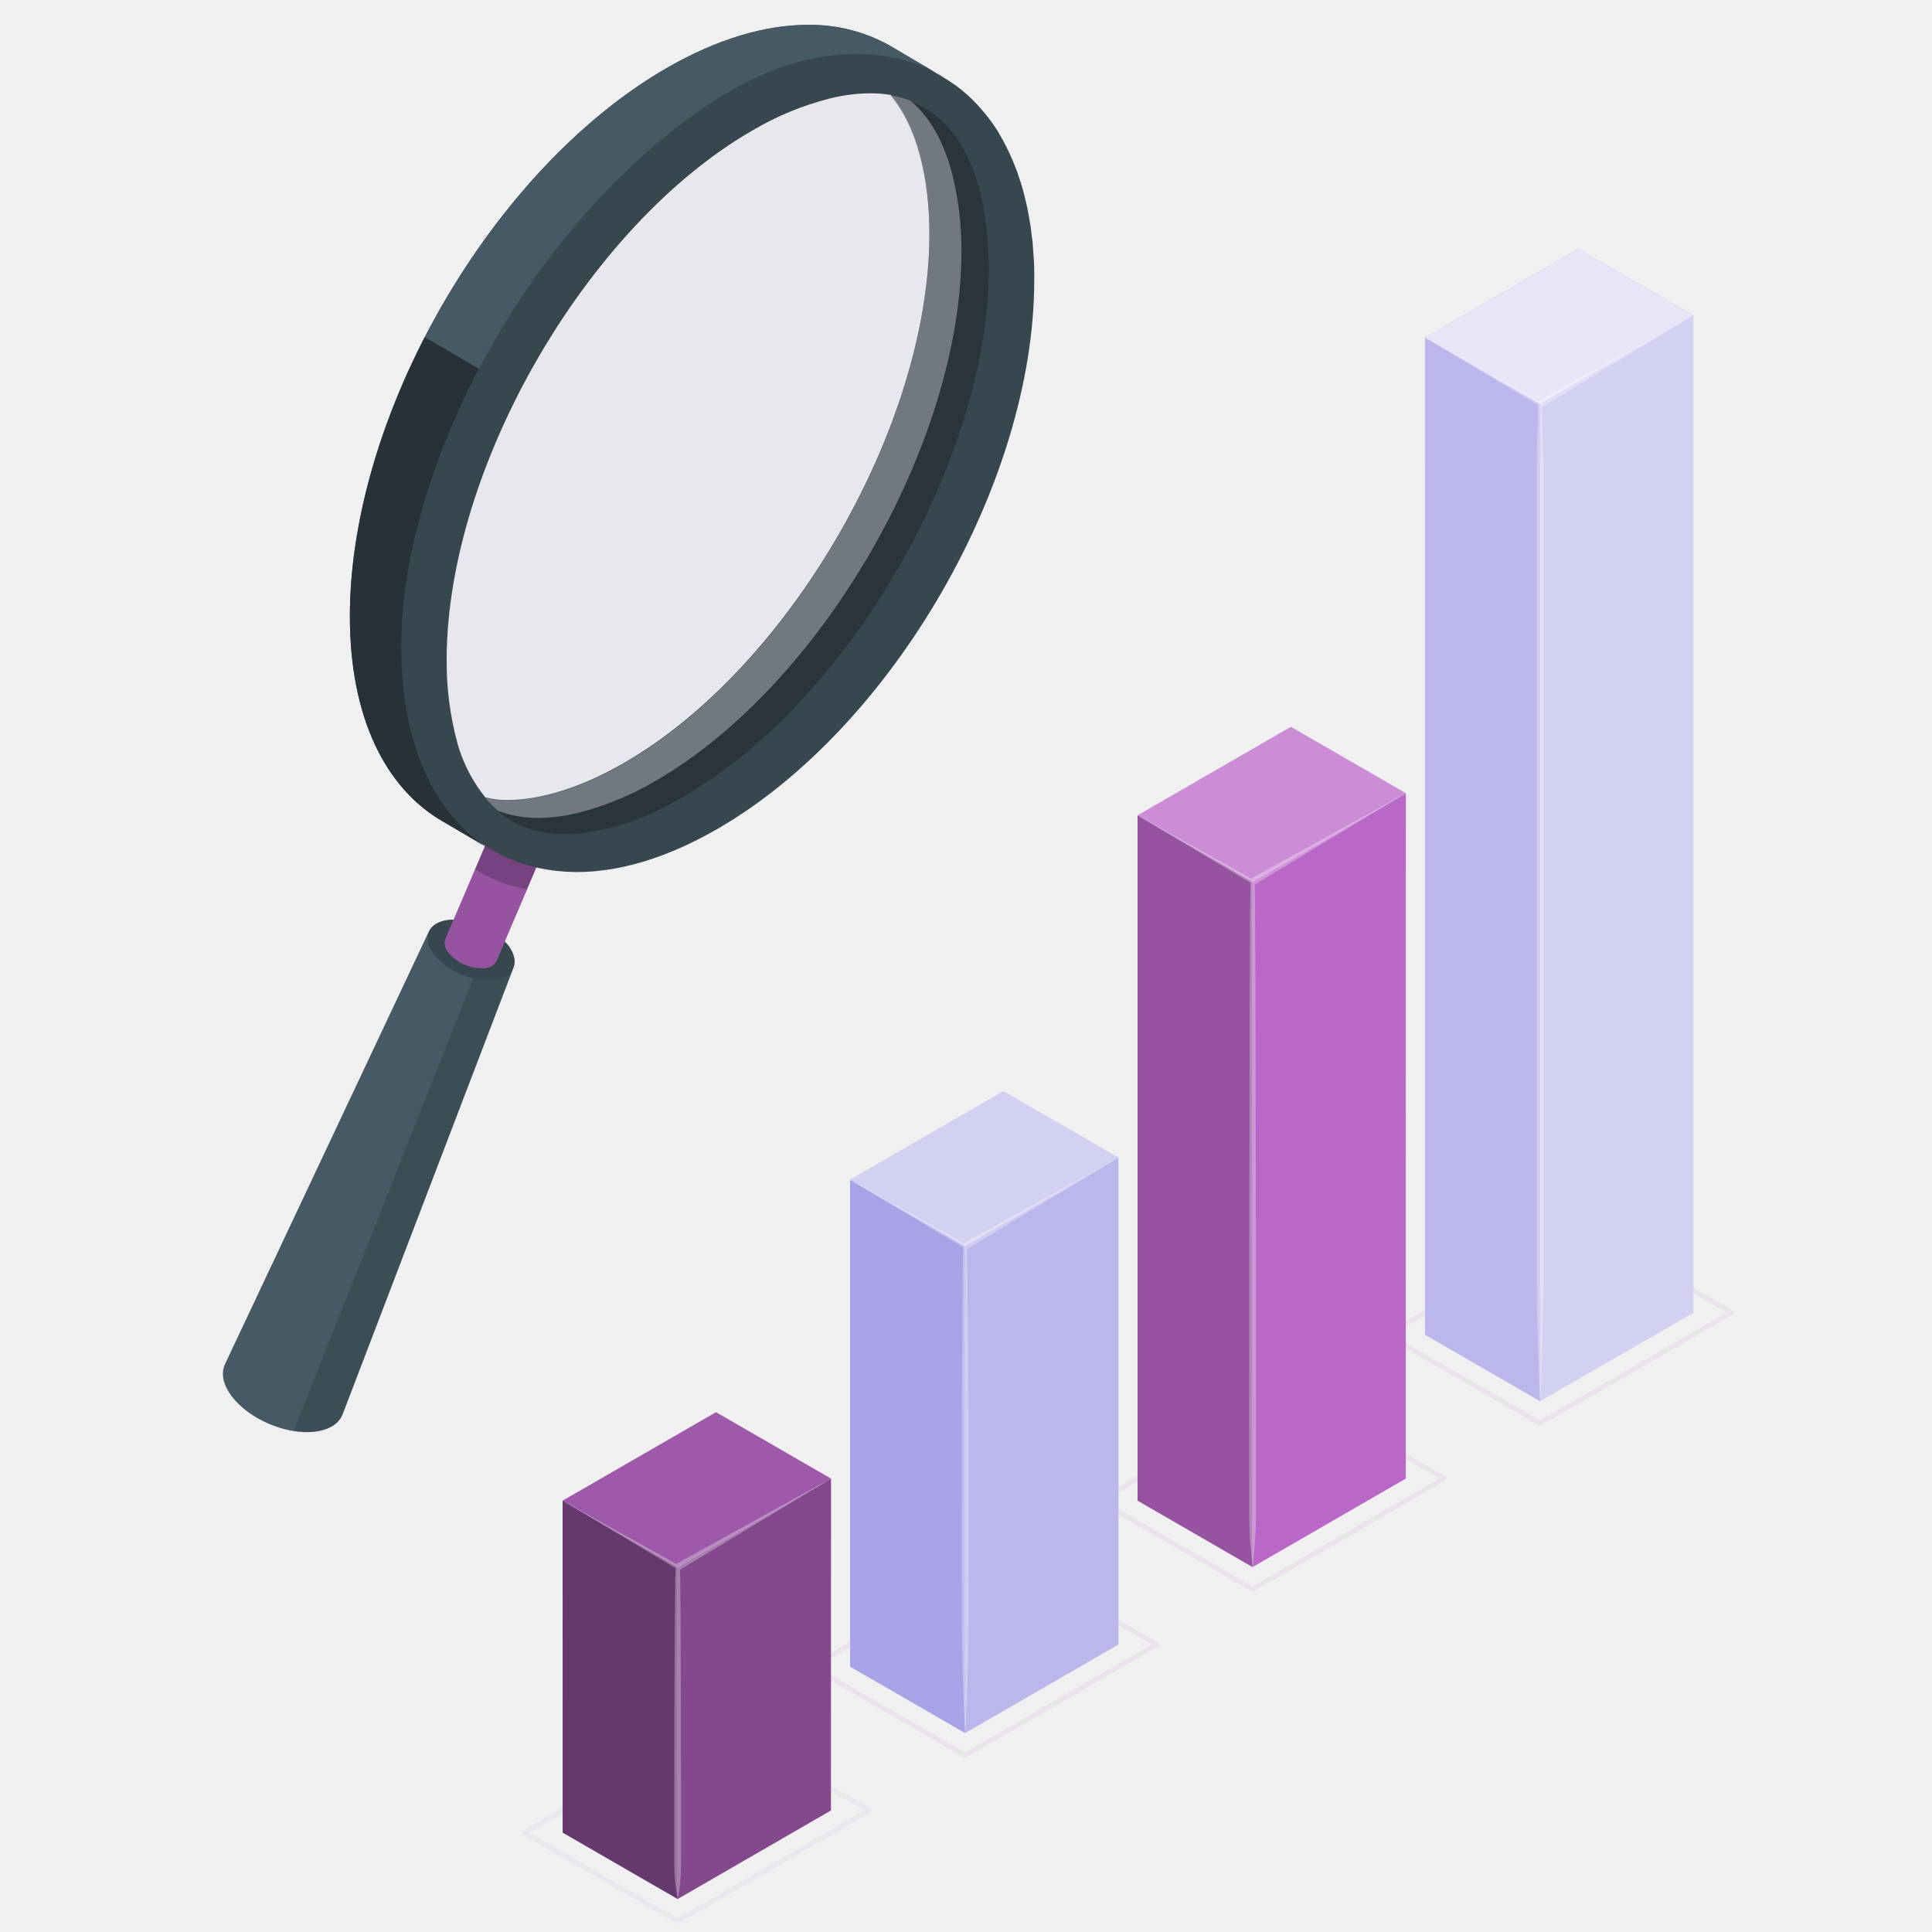
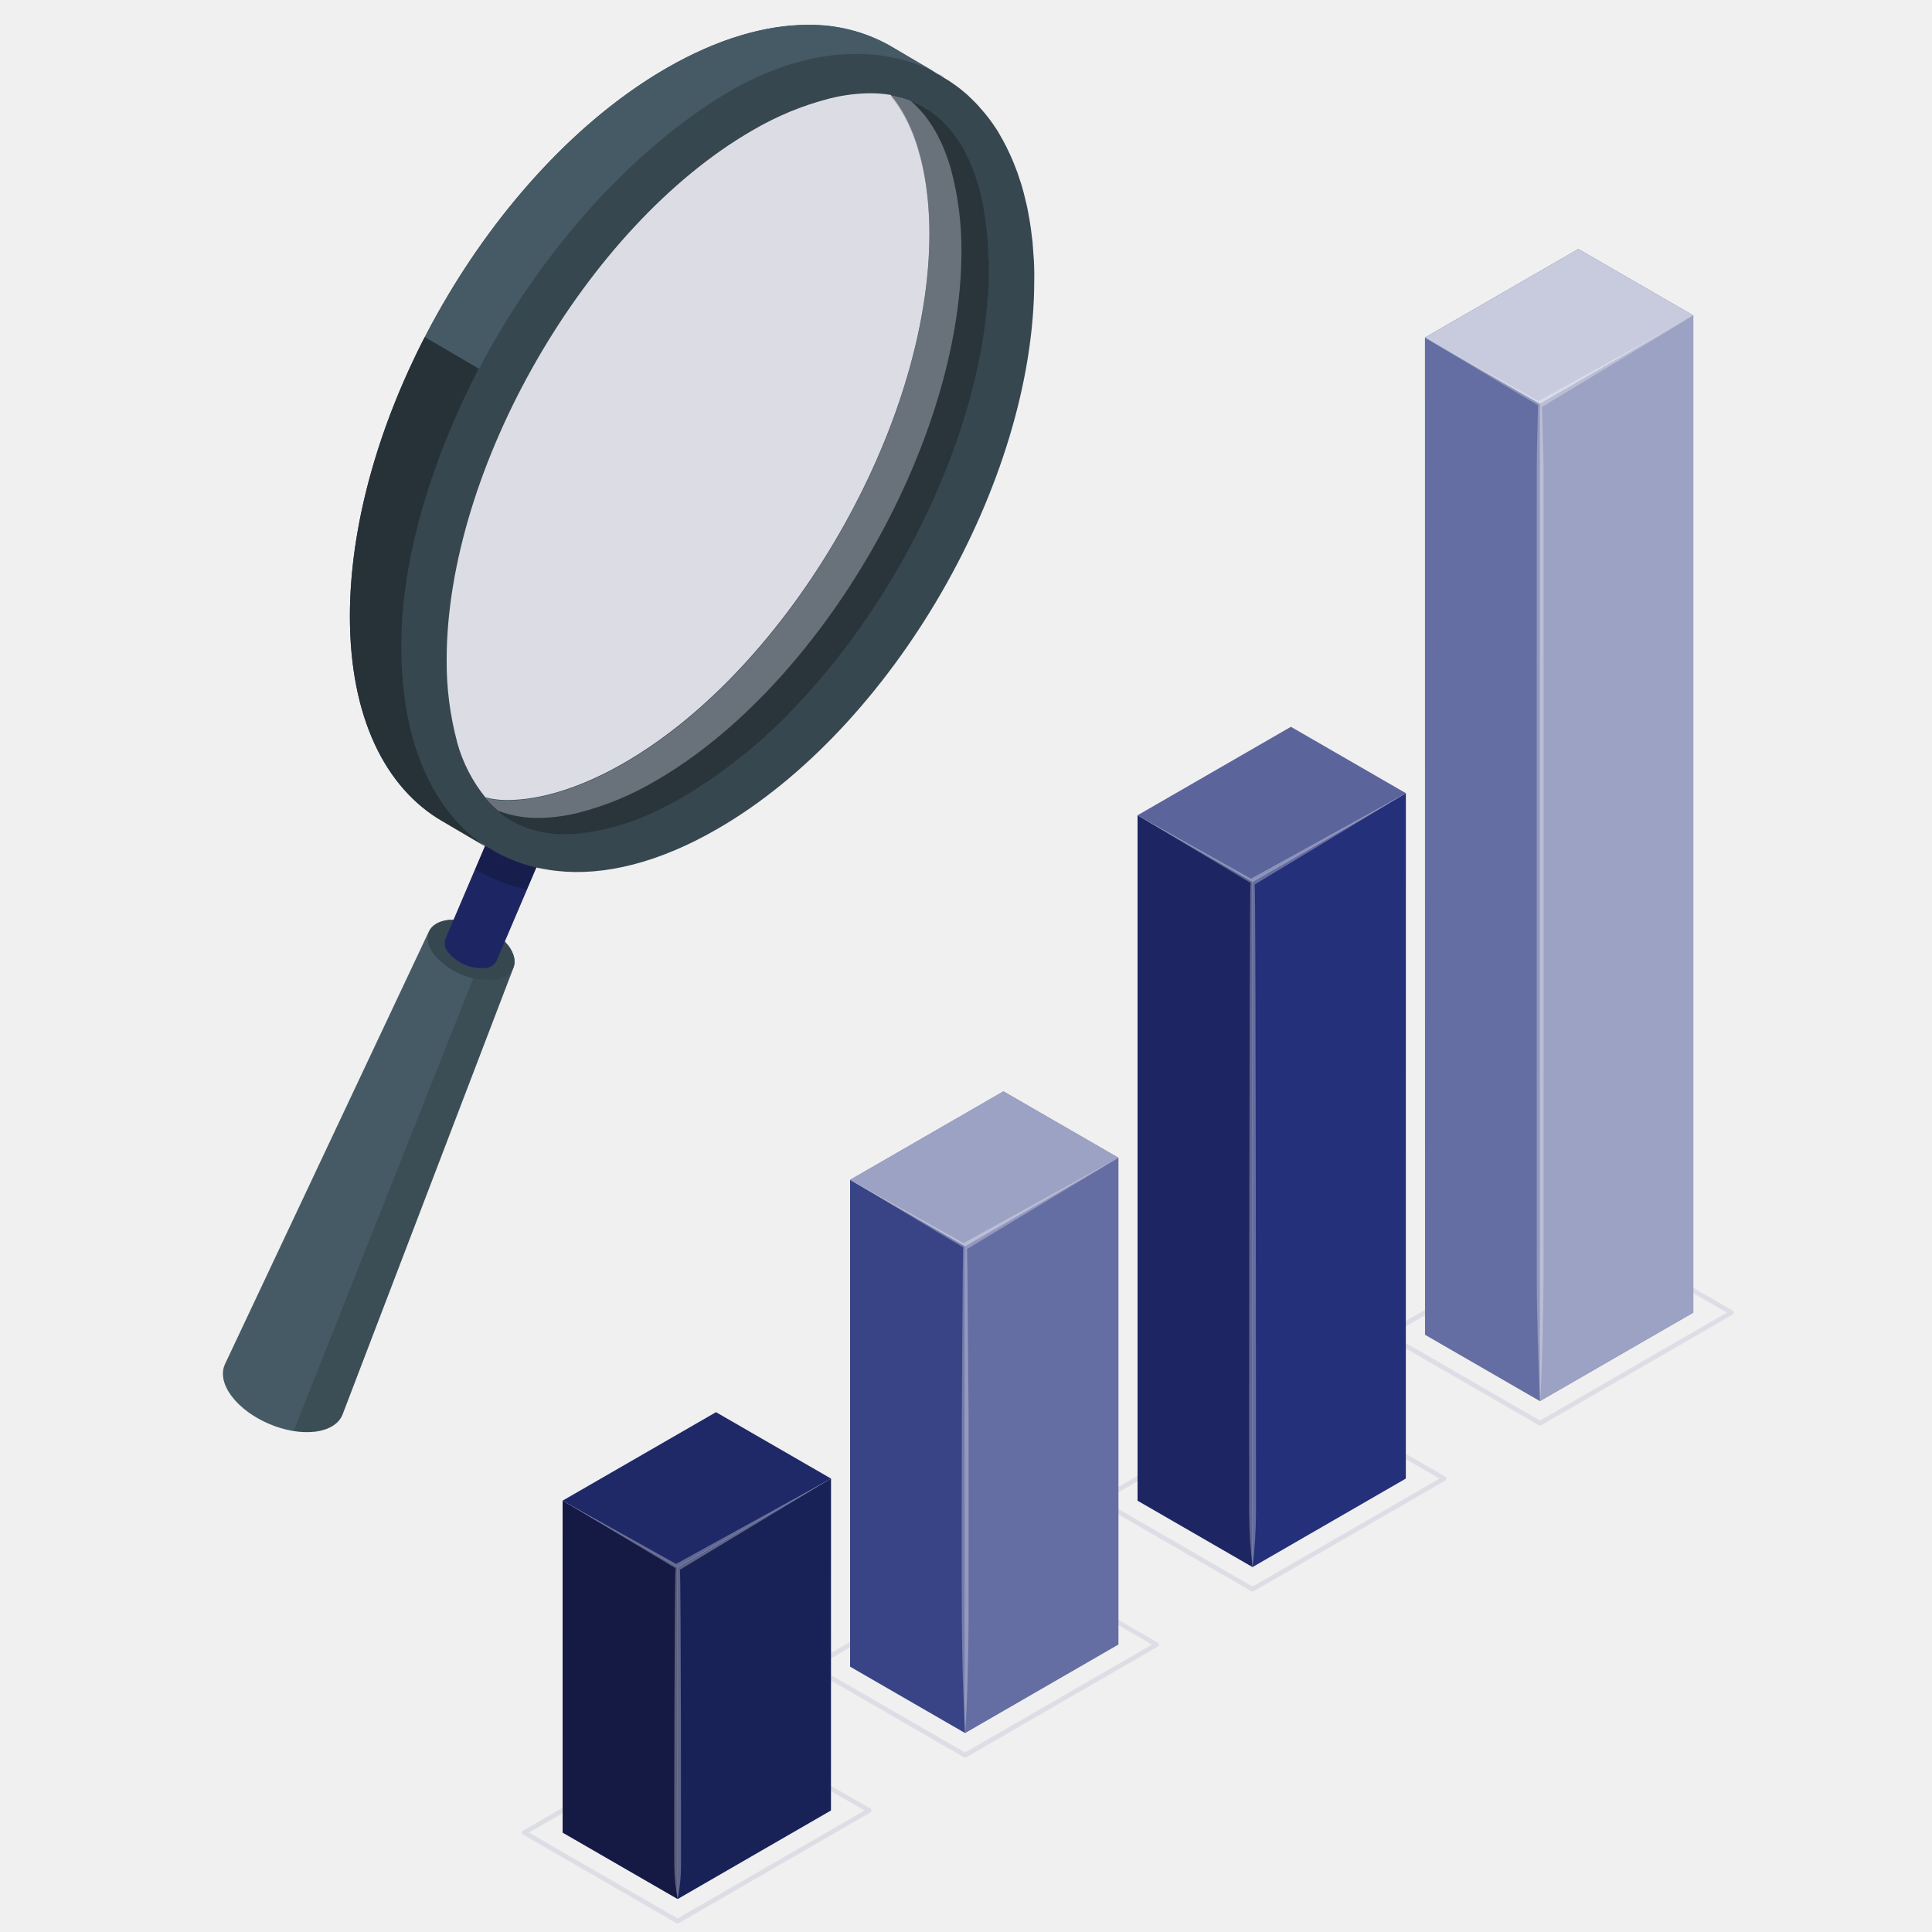
<svg xmlns="http://www.w3.org/2000/svg" width="78" height="78" viewBox="0 0 78 78" fill="none">
  <g opacity="0.3">
-     <path opacity="0.3" d="M50.569 64.255C50.552 64.255 50.535 64.251 50.521 64.243L44.332 60.67C44.318 60.661 44.306 60.649 44.297 60.634C44.289 60.62 44.285 60.603 44.284 60.586C44.284 60.57 44.289 60.553 44.297 60.539C44.306 60.525 44.318 60.513 44.332 60.505L52.063 56.038C52.077 56.029 52.093 56.025 52.11 56.025C52.126 56.025 52.142 56.029 52.157 56.038L58.347 59.611C58.362 59.619 58.374 59.631 58.382 59.646C58.39 59.661 58.394 59.677 58.393 59.694C58.394 59.711 58.389 59.727 58.381 59.741C58.373 59.755 58.361 59.767 58.347 59.776L50.617 64.243C50.602 64.251 50.586 64.255 50.569 64.255ZM44.57 60.586L50.569 64.05L58.115 59.694L52.113 56.23L44.57 60.586Z" fill="#BA68C8" />
+     <path opacity="0.3" d="M50.569 64.255C50.552 64.255 50.535 64.251 50.521 64.243L44.332 60.67C44.318 60.661 44.306 60.649 44.297 60.634C44.289 60.62 44.285 60.603 44.284 60.586C44.284 60.57 44.289 60.553 44.297 60.539C44.306 60.525 44.318 60.513 44.332 60.505L52.063 56.038C52.077 56.029 52.093 56.025 52.11 56.025C52.126 56.025 52.142 56.029 52.157 56.038L58.347 59.611C58.362 59.619 58.374 59.631 58.382 59.646C58.39 59.661 58.394 59.677 58.393 59.694C58.394 59.711 58.39 59.727 58.382 59.741C58.373 59.755 58.362 59.767 58.347 59.776L50.617 64.243C50.602 64.251 50.586 64.255 50.569 64.255ZM44.57 60.586L50.569 64.05L58.115 59.694L52.113 56.23L44.57 60.586Z" fill="#24307A" />
  </g>
-   <path d="M50.569 63.267V35.598L45.926 32.917V60.586L50.569 63.267Z" fill="#BA68C8" />
+   <path d="M50.569 63.267V35.598L45.926 32.917V60.586L50.569 63.267Z" fill="#24307A" />
  <path opacity="0.2" d="M50.569 63.267V35.598L45.926 32.917V60.586L50.569 63.267Z" fill="black" />
-   <path d="M50.569 63.267L56.757 59.694L56.759 32.025L50.569 35.598V63.267Z" fill="#BA68C8" />
-   <path d="M56.76 32.025L52.117 29.345L45.926 32.917L50.569 35.598L56.76 32.025Z" fill="#BA68C8" />
-   <path opacity="0.25" d="M56.76 32.025L52.117 29.345L45.926 32.917L50.569 35.598L56.76 32.025Z" fill="white" />
-   <path opacity="0.3" d="M56.76 32.025L50.506 35.473L48.475 34.338L45.926 32.917L48.434 34.418L50.487 35.642C50.437 36.34 50.425 60.436 50.433 61.132C50.438 61.845 50.484 62.558 50.571 63.267C50.657 62.558 50.702 61.845 50.707 61.132C50.707 60.457 50.707 36.384 50.657 35.709L56.76 32.025Z" fill="white" />
+   <path d="M50.568 63.267L56.757 59.694L56.759 32.025L50.568 35.598V63.267Z" fill="#24307A" />
+   <path d="M56.759 32.025L52.117 29.345L45.926 32.917L50.569 35.598L56.759 32.025Z" fill="#24307A" />
+   <path opacity="0.25" d="M56.759 32.025L52.117 29.345L45.926 32.917L50.569 35.598L56.759 32.025Z" fill="white" />
+   <path opacity="0.3" d="M56.759 32.025L50.506 35.473L48.475 34.338L45.926 32.917L48.433 34.418L50.487 35.642C50.437 36.34 50.425 60.436 50.433 61.132C50.438 61.845 50.484 62.558 50.571 63.267C50.657 62.558 50.702 61.845 50.707 61.132C50.707 60.457 50.707 36.384 50.657 35.709L56.759 32.025Z" fill="white" />
  <g opacity="0.3">
-     <path opacity="0.3" d="M38.962 70.96C38.946 70.96 38.929 70.955 38.914 70.947L32.726 67.374C32.711 67.366 32.699 67.353 32.691 67.339C32.683 67.324 32.678 67.308 32.678 67.291C32.678 67.274 32.682 67.258 32.691 67.244C32.699 67.229 32.711 67.217 32.726 67.209L40.456 62.742C40.471 62.734 40.487 62.73 40.504 62.73C40.521 62.73 40.538 62.734 40.552 62.742L46.741 66.315C46.756 66.323 46.768 66.335 46.777 66.35C46.785 66.364 46.79 66.381 46.79 66.398C46.79 66.415 46.785 66.431 46.777 66.446C46.768 66.46 46.756 66.472 46.741 66.48L39.01 70.947C38.996 70.955 38.979 70.96 38.962 70.96ZM32.964 67.291L38.962 70.751L46.509 66.394L40.511 62.93L32.964 67.291Z" fill="#BA68C8" />
+     <path opacity="0.3" d="M38.962 70.96C38.946 70.96 38.929 70.955 38.914 70.947L32.726 67.374C32.711 67.366 32.7 67.353 32.691 67.339C32.683 67.324 32.678 67.308 32.678 67.291C32.678 67.274 32.682 67.258 32.691 67.244C32.699 67.229 32.711 67.217 32.726 67.209L40.456 62.742C40.471 62.734 40.487 62.73 40.504 62.73C40.521 62.73 40.538 62.734 40.552 62.742L46.741 66.315C46.756 66.323 46.768 66.335 46.777 66.35C46.785 66.364 46.79 66.381 46.79 66.398C46.79 66.415 46.785 66.431 46.777 66.446C46.768 66.46 46.756 66.472 46.741 66.48L39.01 70.947C38.996 70.955 38.979 70.96 38.962 70.96ZM32.964 67.291L38.962 70.751L46.509 66.394L40.511 62.93L32.964 67.291Z" fill="#24307A" />
  </g>
-   <path d="M38.962 69.967V50.313L34.32 47.633V67.287L38.962 69.967Z" fill="#9E99E3" />
+   <path d="M38.962 69.967V50.313L34.32 47.633V67.287L38.962 69.967Z" fill="#24307A" />
  <path opacity="0.1" d="M38.962 69.967V50.313L34.32 47.633V67.287L38.962 69.967Z" fill="white" />
-   <path d="M38.963 69.967L45.153 66.392V46.74L38.963 50.313V69.967Z" fill="#9E99E3" />
-   <path opacity="0.3" d="M38.963 69.967L45.153 66.392V46.74L38.963 50.313V69.967Z" fill="white" />
-   <path d="M45.153 46.74L40.511 44.06L34.32 47.632L38.962 50.313L45.153 46.74Z" fill="#9E99E3" />
+   <path d="M38.962 69.967L45.153 66.392V46.74L38.962 50.313V69.967Z" fill="#24307A" />
+   <path opacity="0.3" d="M38.962 69.967L45.153 66.392V46.74L38.962 50.313V69.967Z" fill="white" />
+   <path d="M45.153 46.74L40.511 44.06L34.32 47.632L38.962 50.313L45.153 46.74Z" fill="#24307A" />
  <path opacity="0.55" d="M45.153 46.74L40.511 44.06L34.32 47.632L38.962 50.313L45.153 46.74Z" fill="white" />
-   <path opacity="0.3" d="M39.044 50.426L45.153 46.74L38.9 50.188C38.225 49.805 37.548 49.429 36.871 49.053L34.32 47.633L36.827 49.13C37.512 49.548 38.196 49.954 38.883 50.357C38.862 51.08 38.839 56.353 38.833 57.076C38.827 57.799 38.822 64.807 38.833 65.542C38.843 66.278 38.85 67.017 38.873 67.755C38.895 68.492 38.923 69.23 38.969 69.967C39.017 69.23 39.046 68.492 39.065 67.755C39.084 67.017 39.1 66.28 39.105 65.542C39.109 64.805 39.105 57.812 39.105 57.076C39.088 56.376 39.065 51.126 39.044 50.426Z" fill="white" />
+   <path opacity="0.3" d="M39.044 50.426L45.153 46.74L38.9 50.188C38.225 49.805 37.548 49.429 36.871 49.053L34.32 47.633L36.827 49.13C37.512 49.548 38.196 49.954 38.883 50.357C38.862 51.08 38.839 56.353 38.833 57.076C38.827 57.799 38.822 64.807 38.833 65.542C38.843 66.278 38.849 67.017 38.872 67.755C38.895 68.492 38.923 69.23 38.968 69.967C39.017 69.23 39.046 68.492 39.065 67.755C39.084 67.017 39.1 66.28 39.104 65.542C39.108 64.805 39.104 57.812 39.104 57.076C39.088 56.376 39.065 51.126 39.044 50.426Z" fill="white" />
  <g opacity="0.3">
-     <path opacity="0.3" d="M27.358 77.656C27.342 77.656 27.325 77.652 27.31 77.643L21.12 74.071C21.106 74.062 21.094 74.049 21.086 74.035C21.078 74.02 21.074 74.004 21.074 73.987C21.073 73.971 21.078 73.954 21.086 73.94C21.094 73.926 21.105 73.914 21.12 73.906L28.85 69.439C28.864 69.43 28.881 69.426 28.897 69.426C28.914 69.426 28.93 69.43 28.944 69.439L35.135 73.011C35.149 73.02 35.161 73.032 35.169 73.047C35.177 73.062 35.181 73.078 35.181 73.095C35.181 73.111 35.177 73.128 35.169 73.142C35.161 73.156 35.149 73.168 35.135 73.176L27.404 77.643C27.39 77.652 27.375 77.656 27.358 77.656ZM21.358 73.987L27.358 77.451L34.905 73.095L28.904 69.631L21.358 73.987Z" fill="#9E99E3" />
+     <path opacity="0.3" d="M27.358 77.656C27.342 77.656 27.325 77.652 27.31 77.643L21.12 74.071C21.106 74.062 21.094 74.049 21.086 74.035C21.078 74.02 21.074 74.004 21.074 73.987C21.073 73.971 21.078 73.954 21.086 73.94C21.094 73.926 21.105 73.914 21.12 73.906L28.85 69.439C28.864 69.43 28.881 69.426 28.897 69.426C28.914 69.426 28.93 69.43 28.944 69.439L35.135 73.011C35.149 73.02 35.161 73.032 35.169 73.047C35.177 73.062 35.181 73.078 35.181 73.095C35.181 73.111 35.177 73.128 35.169 73.142C35.161 73.156 35.149 73.168 35.135 73.176L27.404 77.643C27.39 77.652 27.375 77.656 27.358 77.656ZM21.358 73.987L27.358 77.451L34.905 73.095L28.904 69.631L21.358 73.987Z" fill="#24307A" />
  </g>
-   <path d="M27.358 76.668L27.356 63.267L22.714 60.586L22.716 73.987L27.358 76.668Z" fill="#BA68C8" />
+   <path d="M27.358 76.668L27.356 63.267L22.714 60.586L22.716 73.987L27.358 76.668Z" fill="#24307A" />
  <path opacity="0.45" d="M27.358 76.668L27.356 63.267L22.714 60.586L22.716 73.987L27.358 76.668Z" fill="black" />
-   <path d="M27.358 76.668L33.547 73.093L33.549 59.694L27.356 63.267L27.358 76.668Z" fill="#BA68C8" />
+   <path d="M27.358 76.668L33.547 73.093L33.549 59.694L27.356 63.267L27.358 76.668Z" fill="#24307A" />
  <path opacity="0.3" d="M27.358 76.668L33.547 73.093L33.549 59.694L27.356 63.267L27.358 76.668Z" fill="black" />
-   <path d="M33.549 59.694L28.907 57.014L22.714 60.586L27.356 63.267L33.549 59.694Z" fill="#BA68C8" />
+   <path d="M33.549 59.694L28.907 57.014L22.714 60.586L27.356 63.267L33.549 59.694Z" fill="#24307A" />
  <path opacity="0.15" d="M33.549 59.694L28.907 57.014L22.714 60.586L27.356 63.267L33.549 59.694Z" fill="black" />
-   <path opacity="0.3" d="M33.549 59.694L27.296 63.139L25.265 62.007L22.714 60.586L25.221 62.084L27.275 63.311C27.227 63.728 27.214 74.927 27.223 75.351C27.227 75.793 27.273 76.234 27.361 76.668C27.446 76.234 27.492 75.793 27.496 75.351C27.496 74.948 27.496 63.779 27.451 63.375L33.549 59.694Z" fill="white" />
+   <path opacity="0.3" d="M33.549 59.694L27.296 63.139L25.265 62.007L22.714 60.586L25.221 62.084L27.275 63.311C27.227 63.728 27.214 74.927 27.223 75.351C27.227 75.793 27.273 76.234 27.36 76.668C27.446 76.234 27.491 75.793 27.496 75.351C27.496 74.948 27.496 63.779 27.45 63.375L33.549 59.694Z" fill="white" />
  <g opacity="0.3">
-     <path opacity="0.3" d="M62.173 57.555C62.157 57.554 62.141 57.55 62.127 57.542L55.936 53.969C55.922 53.961 55.91 53.949 55.901 53.934C55.893 53.919 55.888 53.903 55.888 53.886C55.888 53.869 55.893 53.853 55.901 53.839C55.91 53.824 55.922 53.812 55.936 53.804L63.667 49.337C63.681 49.329 63.698 49.325 63.715 49.325C63.731 49.325 63.748 49.329 63.763 49.337L69.951 52.91C69.966 52.918 69.978 52.93 69.987 52.945C69.996 52.959 70 52.976 70 52.993C70 53.01 69.996 53.026 69.987 53.041C69.978 53.055 69.966 53.067 69.951 53.075L62.221 57.542C62.206 57.55 62.19 57.555 62.173 57.555ZM56.174 53.886L62.173 57.35L69.719 52.992L63.721 49.528L56.174 53.886Z" fill="#BA68C8" />
+     <path opacity="0.3" d="M62.173 57.555C62.157 57.554 62.141 57.55 62.127 57.542L55.936 53.969C55.922 53.961 55.91 53.949 55.901 53.934C55.893 53.919 55.888 53.903 55.888 53.886C55.888 53.869 55.893 53.853 55.901 53.839C55.91 53.824 55.922 53.812 55.936 53.804L63.667 49.337C63.681 49.329 63.698 49.325 63.715 49.325C63.732 49.325 63.748 49.329 63.763 49.337L69.951 52.91C69.966 52.918 69.978 52.93 69.987 52.945C69.996 52.959 70 52.976 70 52.993C70 53.01 69.996 53.026 69.987 53.041C69.978 53.055 69.966 53.067 69.951 53.075L62.221 57.542C62.206 57.55 62.19 57.555 62.173 57.555ZM56.174 53.886L62.173 57.35L69.719 52.992L63.721 49.528L56.174 53.886Z" fill="#24307A" />
  </g>
-   <path d="M62.173 56.566V16.307L57.53 13.627L57.532 53.886L62.173 56.566Z" fill="#9E99E3" />
+   <path d="M62.173 56.566V16.307L57.53 13.627L57.532 53.886L62.173 56.566Z" fill="#24307A" />
  <path opacity="0.3" d="M62.173 56.566V16.307L57.53 13.627L57.532 53.886L62.173 56.566Z" fill="white" />
-   <path d="M62.172 56.566L68.363 52.994V12.735L62.172 16.308V56.566Z" fill="#9E99E3" />
+   <path d="M62.172 56.566L68.363 52.994V12.735L62.172 16.308V56.566Z" fill="#24307A" />
  <path opacity="0.55" d="M62.172 56.566L68.363 52.994V12.735L62.172 16.308V56.566Z" fill="white" />
-   <path d="M68.363 12.735L63.721 10.054L57.53 13.627L62.173 16.307L68.363 12.735Z" fill="#9E99E3" />
+   <path d="M68.363 12.735L63.721 10.054L57.53 13.627L62.173 16.307L68.363 12.735Z" fill="#24307A" />
  <path opacity="0.75" d="M68.363 12.735L63.721 10.054L57.53 13.627L62.173 16.307L68.363 12.735Z" fill="white" />
-   <path opacity="0.3" d="M62.254 16.429L68.363 12.741L62.11 16.188C61.437 15.806 60.758 15.43 60.081 15.054L57.53 13.633L60.038 15.133C60.723 15.551 61.406 15.954 62.096 16.358C62.072 17.177 62.05 17.996 62.043 18.815C62.037 19.634 62.043 50.737 62.043 51.571C62.043 52.404 62.06 53.242 62.085 54.078C62.11 54.914 62.133 55.749 62.181 56.585C62.227 55.749 62.256 54.914 62.275 54.078C62.294 53.242 62.313 52.407 62.317 51.571C62.321 50.735 62.317 19.648 62.317 18.815C62.298 18.014 62.277 17.218 62.254 16.429Z" fill="white" />
+   <path opacity="0.3" d="M62.254 16.429L68.363 12.741L62.11 16.188C61.437 15.806 60.758 15.43 60.081 15.054L57.53 13.633L60.038 15.133C60.723 15.551 61.406 15.954 62.095 16.358C62.072 17.177 62.05 17.996 62.043 18.815C62.037 19.634 62.043 50.737 62.043 51.571C62.043 52.404 62.06 53.242 62.085 54.078C62.11 54.914 62.133 55.749 62.181 56.585C62.227 55.749 62.256 54.914 62.275 54.078C62.294 53.242 62.313 52.407 62.317 51.571C62.321 50.735 62.317 19.648 62.317 18.815C62.298 18.014 62.277 17.218 62.254 16.429Z" fill="white" />
  <path d="M17.308 37.62C17.415 37.369 17.689 37.187 18.102 37.137C18.558 37.106 19.015 37.184 19.435 37.364C19.855 37.544 20.227 37.82 20.52 38.172C20.77 38.504 20.831 38.828 20.728 39.078L13.844 57.071C13.713 57.452 13.324 57.725 12.716 57.801C11.558 57.941 10.052 57.299 9.352 56.367C8.984 55.879 8.915 55.406 9.095 55.049L17.308 37.62Z" fill="#455A64" />
  <path d="M20.519 38.172C21.021 38.838 20.755 39.461 19.928 39.561C19.474 39.591 19.02 39.514 18.602 39.335C18.184 39.157 17.814 38.883 17.521 38.535C17.02 37.869 17.285 37.246 18.113 37.146C18.566 37.115 19.02 37.193 19.439 37.371C19.857 37.549 20.227 37.823 20.519 38.172Z" fill="#37474F" />
-   <path d="M20.689 32.397C20.965 32.378 21.241 32.425 21.495 32.534C21.75 32.643 21.974 32.811 22.151 33.023C22.219 33.095 22.266 33.184 22.288 33.28C22.309 33.377 22.305 33.477 22.274 33.571L20.047 38.794C20.001 38.881 19.931 38.954 19.847 39.005C19.762 39.056 19.666 39.084 19.567 39.085C19.291 39.103 19.014 39.056 18.76 38.947C18.506 38.838 18.281 38.671 18.104 38.458C18.037 38.386 17.99 38.296 17.968 38.2C17.946 38.103 17.951 38.003 17.981 37.908L20.208 32.685C20.256 32.599 20.325 32.526 20.41 32.476C20.494 32.425 20.59 32.398 20.689 32.397Z" fill="#BA68C8" />
-   <path opacity="0.2" d="M20.689 32.397C20.965 32.378 21.241 32.425 21.495 32.534C21.75 32.643 21.974 32.811 22.151 33.023C22.219 33.095 22.266 33.184 22.288 33.28C22.309 33.377 22.305 33.477 22.274 33.571L20.047 38.794C20.001 38.881 19.931 38.954 19.847 39.005C19.762 39.056 19.666 39.084 19.567 39.085C19.291 39.103 19.014 39.056 18.76 38.947C18.506 38.838 18.281 38.671 18.104 38.458C18.037 38.386 17.99 38.296 17.968 38.2C17.946 38.103 17.951 38.003 17.981 37.908L20.208 32.685C20.256 32.599 20.325 32.526 20.41 32.476C20.494 32.425 20.59 32.398 20.689 32.397Z" fill="black" />
-   <path opacity="0.2" d="M19.182 35.098L19.337 35.188L19.36 35.203L19.389 35.219L19.422 35.236C19.52 35.294 19.622 35.347 19.725 35.395C19.85 35.458 19.979 35.514 20.11 35.564C20.225 35.614 20.343 35.658 20.463 35.696C20.524 35.718 20.586 35.736 20.649 35.75C20.717 35.776 20.787 35.796 20.858 35.81C20.929 35.831 20.993 35.848 21.067 35.863C21.116 35.877 21.168 35.888 21.219 35.894H21.271L22.268 33.554C22.298 33.46 22.303 33.36 22.281 33.264C22.259 33.167 22.212 33.078 22.145 33.007C22.084 32.929 22.014 32.858 21.936 32.798C21.314 32.988 20.67 33.099 20.02 33.126L19.182 35.098Z" fill="black" />
+   <path d="M20.689 32.397C20.965 32.378 21.241 32.425 21.496 32.534C21.75 32.643 21.975 32.811 22.151 33.023C22.219 33.095 22.266 33.184 22.288 33.28C22.31 33.377 22.305 33.477 22.275 33.571L20.047 38.794C20.001 38.881 19.931 38.954 19.847 39.005C19.762 39.056 19.666 39.084 19.567 39.085C19.291 39.103 19.015 39.056 18.76 38.947C18.506 38.838 18.281 38.671 18.105 38.458C18.037 38.386 17.99 38.296 17.968 38.2C17.946 38.103 17.951 38.003 17.981 37.908L20.208 32.685C20.256 32.599 20.325 32.526 20.41 32.476C20.494 32.425 20.59 32.398 20.689 32.397Z" fill="#24307A" />
+   <path opacity="0.2" d="M20.689 32.397C20.965 32.378 21.241 32.425 21.496 32.534C21.75 32.643 21.975 32.811 22.151 33.023C22.219 33.095 22.266 33.184 22.288 33.28C22.31 33.377 22.305 33.477 22.275 33.571L20.047 38.794C20.001 38.881 19.931 38.954 19.847 39.005C19.762 39.056 19.666 39.084 19.567 39.085C19.291 39.103 19.015 39.056 18.76 38.947C18.506 38.838 18.281 38.671 18.105 38.458C18.037 38.386 17.99 38.296 17.968 38.2C17.946 38.103 17.951 38.003 17.981 37.908L20.208 32.685C20.256 32.599 20.325 32.526 20.41 32.476C20.494 32.425 20.59 32.398 20.689 32.397Z" fill="black" />
+   <path opacity="0.2" d="M19.182 35.098L19.337 35.188L19.36 35.203L19.389 35.219L19.422 35.236C19.52 35.294 19.622 35.347 19.725 35.395C19.85 35.458 19.979 35.514 20.11 35.564C20.225 35.614 20.343 35.658 20.463 35.696C20.524 35.718 20.586 35.736 20.649 35.75C20.717 35.776 20.787 35.796 20.858 35.81C20.929 35.831 20.994 35.848 21.067 35.863C21.117 35.877 21.168 35.888 21.219 35.894H21.271L22.268 33.554C22.298 33.46 22.303 33.36 22.281 33.264C22.259 33.167 22.212 33.078 22.145 33.007C22.084 32.929 22.014 32.858 21.936 32.798C21.314 32.988 20.67 33.099 20.02 33.126L19.182 35.098Z" fill="black" />
  <path opacity="0.15" d="M19.107 39.5L11.859 57.769C12.142 57.817 12.429 57.826 12.714 57.797C13.322 57.721 13.71 57.448 13.842 57.067L20.712 39.083C20.605 39.335 20.331 39.513 19.918 39.563C19.646 39.588 19.372 39.567 19.107 39.5Z" fill="black" />
-   <path d="M41.751 10.764C41.751 10.614 41.739 10.465 41.726 10.317C41.714 10.168 41.709 10.026 41.695 9.882C41.695 9.784 41.676 9.688 41.663 9.592C41.638 9.341 41.603 9.092 41.561 8.856C41.542 8.748 41.523 8.647 41.502 8.53C41.481 8.413 41.461 8.321 41.438 8.227C41.375 7.954 41.308 7.686 41.229 7.429C41.189 7.308 41.151 7.187 41.11 7.068C41.102 7.05 41.097 7.031 41.093 7.011C41.049 6.892 41.007 6.78 40.961 6.669C40.915 6.558 40.859 6.408 40.8 6.287C40.742 6.165 40.719 6.105 40.671 6.017C40.644 5.95 40.612 5.886 40.575 5.825C40.537 5.747 40.498 5.668 40.452 5.593C40.443 5.575 40.433 5.559 40.422 5.543C40.385 5.476 40.345 5.409 40.305 5.334C40.266 5.259 40.249 5.248 40.224 5.206C40.034 4.911 39.82 4.631 39.584 4.371L39.468 4.237C39.434 4.199 39.401 4.166 39.367 4.132C39.334 4.099 39.284 4.047 39.238 4.003C39.117 3.88 38.989 3.764 38.853 3.658C38.791 3.604 38.724 3.552 38.657 3.504C38.59 3.455 38.523 3.403 38.448 3.355C38.339 3.278 38.228 3.205 38.118 3.146L38.03 3.092L38.011 3.077L35.943 1.859L35.913 1.843C34.907 1.281 33.771 0.992 32.619 1.007C30.901 1.007 28.962 1.569 26.907 2.753C19.849 6.826 14.126 16.727 14.126 24.875C14.126 28.939 15.549 31.799 17.845 33.138H17.868L19.941 34.352L19.964 34.367L19.993 34.384C20.006 34.384 20.016 34.396 20.026 34.4C20.125 34.459 20.226 34.512 20.329 34.559C20.455 34.622 20.584 34.678 20.716 34.728C20.83 34.779 20.947 34.822 21.067 34.858C21.127 34.882 21.189 34.9 21.253 34.914C21.321 34.94 21.391 34.96 21.462 34.975C21.533 34.996 21.598 35.013 21.671 35.027C21.721 35.041 21.772 35.051 21.823 35.058C21.913 35.077 22.007 35.096 22.101 35.106C22.122 35.115 22.144 35.119 22.166 35.119C22.274 35.136 22.387 35.153 22.496 35.163C24.399 35.372 26.612 34.827 28.973 33.46C36.033 29.386 41.755 19.472 41.755 11.326C41.761 11.15 41.757 10.958 41.751 10.764ZM18.464 29.986C18.17 28.896 18.025 27.771 18.033 26.643C18.033 18.912 23.674 9.132 30.371 5.271C31.348 4.693 32.404 4.256 33.505 3.976C34.031 3.843 34.572 3.773 35.115 3.767C35.389 3.765 35.662 3.786 35.932 3.829H35.955C37.324 5.449 37.524 8.044 37.524 9.429C37.524 17.159 31.883 26.939 25.197 30.798C23.497 31.78 21.855 32.301 20.457 32.301C20.166 32.302 19.875 32.265 19.594 32.19C19.071 31.543 18.687 30.795 18.464 29.994V29.986Z" fill="#37474F" />
-   <path opacity="0.25" d="M39.923 10.8C39.923 14.901 38.329 19.585 35.832 23.655C35.715 23.849 35.594 24.04 35.471 24.23C35.347 24.42 35.261 24.555 35.151 24.718C34.915 25.067 34.679 25.41 34.43 25.746C34.313 25.908 34.194 26.067 34.073 26.223C33.941 26.396 33.807 26.567 33.674 26.737C33.417 27.061 33.149 27.376 32.88 27.683C32.702 27.892 32.52 28.091 32.339 28.285C30.955 29.807 29.354 31.115 27.587 32.167C27.268 32.353 26.961 32.52 26.639 32.672C25.622 33.191 24.52 33.523 23.386 33.65C23.207 33.669 23.028 33.678 22.849 33.678C22.755 33.678 22.667 33.678 22.577 33.678C22.407 33.671 22.238 33.654 22.07 33.625C21.988 33.613 21.907 33.6 21.829 33.581C21.752 33.563 21.673 33.548 21.595 33.525C20.803 33.323 20.1 32.867 19.592 32.227C19.872 32.302 20.162 32.339 20.453 32.336C21.857 32.336 23.492 31.82 25.195 30.838C31.881 26.979 37.522 17.189 37.522 9.466C37.522 8.079 37.313 5.497 35.951 3.867H35.93C37.675 4.147 38.665 5.33 39.225 6.702C39.383 7.091 39.51 7.491 39.605 7.899C39.605 7.922 39.616 7.943 39.62 7.966C39.639 8.039 39.657 8.115 39.67 8.19C39.682 8.265 39.699 8.334 39.712 8.399C39.713 8.418 39.713 8.436 39.712 8.455C39.726 8.533 39.741 8.61 39.754 8.685C39.797 8.971 39.833 9.249 39.856 9.521C39.856 9.6 39.871 9.673 39.875 9.746C39.879 9.82 39.875 9.859 39.887 9.914C39.887 9.937 39.887 9.96 39.887 9.983C39.887 10.043 39.887 10.102 39.898 10.16C39.899 10.176 39.899 10.192 39.898 10.208C39.898 10.283 39.898 10.353 39.898 10.417C39.923 10.543 39.923 10.668 39.923 10.8Z" fill="black" />
+   <path d="M41.751 10.764C41.751 10.614 41.738 10.465 41.726 10.317C41.713 10.168 41.709 10.026 41.694 9.882C41.694 9.784 41.676 9.688 41.663 9.592C41.638 9.341 41.602 9.092 41.561 8.856C41.542 8.748 41.523 8.647 41.502 8.53C41.481 8.413 41.461 8.321 41.438 8.227C41.375 7.954 41.308 7.686 41.229 7.429C41.189 7.308 41.151 7.187 41.109 7.068C41.102 7.05 41.096 7.031 41.093 7.011C41.049 6.892 41.007 6.78 40.961 6.669C40.915 6.558 40.859 6.408 40.8 6.287C40.742 6.165 40.719 6.105 40.671 6.017C40.644 5.95 40.612 5.886 40.575 5.825C40.537 5.747 40.497 5.668 40.451 5.593C40.443 5.575 40.433 5.559 40.422 5.543C40.385 5.476 40.345 5.409 40.305 5.334C40.265 5.259 40.249 5.248 40.224 5.206C40.034 4.911 39.82 4.631 39.584 4.371L39.467 4.237C39.434 4.199 39.4 4.166 39.367 4.132C39.334 4.099 39.283 4.047 39.237 4.003C39.117 3.88 38.989 3.764 38.853 3.658C38.79 3.604 38.724 3.552 38.657 3.504C38.59 3.455 38.523 3.403 38.448 3.355C38.339 3.278 38.228 3.205 38.118 3.146L38.03 3.092L38.011 3.077L35.943 1.859L35.913 1.843C34.907 1.281 33.771 0.992 32.618 1.007C30.901 1.007 28.962 1.569 26.906 2.753C19.849 6.826 14.126 16.727 14.126 24.875C14.126 28.939 15.549 31.799 17.845 33.138H17.868L19.941 34.352L19.963 34.367L19.993 34.384C20.005 34.384 20.016 34.396 20.026 34.4C20.124 34.459 20.225 34.512 20.329 34.559C20.454 34.622 20.584 34.678 20.716 34.728C20.83 34.779 20.947 34.822 21.067 34.858C21.127 34.882 21.189 34.9 21.253 34.914C21.32 34.94 21.39 34.96 21.462 34.975C21.533 34.996 21.597 35.013 21.671 35.027C21.721 35.041 21.772 35.051 21.823 35.058C21.913 35.077 22.007 35.096 22.101 35.106C22.121 35.115 22.143 35.119 22.166 35.119C22.274 35.136 22.387 35.153 22.496 35.163C24.399 35.372 26.612 34.827 28.973 33.46C36.032 29.386 41.755 19.472 41.755 11.326C41.761 11.15 41.757 10.958 41.751 10.764ZM18.463 29.986C18.17 28.896 18.025 27.771 18.033 26.643C18.033 18.912 23.674 9.132 30.37 5.271C31.348 4.693 32.403 4.256 33.504 3.976C34.031 3.843 34.572 3.773 35.115 3.767C35.389 3.765 35.662 3.786 35.932 3.829H35.955C37.324 5.449 37.524 8.044 37.524 9.429C37.524 17.159 31.883 26.939 25.197 30.798C23.497 31.78 21.854 32.301 20.457 32.301C20.165 32.302 19.875 32.265 19.594 32.19C19.071 31.543 18.687 30.795 18.463 29.994V29.986Z" fill="#37474F" />
+   <path opacity="0.25" d="M39.923 10.8C39.923 14.901 38.329 19.585 35.832 23.655C35.715 23.849 35.594 24.04 35.471 24.23C35.347 24.42 35.262 24.555 35.151 24.718C34.915 25.067 34.679 25.41 34.43 25.746C34.313 25.908 34.194 26.067 34.073 26.223C33.941 26.396 33.807 26.567 33.674 26.737C33.417 27.061 33.149 27.376 32.88 27.683C32.702 27.892 32.52 28.091 32.339 28.285C30.956 29.807 29.354 31.115 27.588 32.167C27.268 32.353 26.961 32.52 26.639 32.672C25.622 33.191 24.52 33.523 23.386 33.65C23.208 33.669 23.028 33.678 22.849 33.678C22.755 33.678 22.667 33.678 22.577 33.678C22.407 33.671 22.238 33.654 22.07 33.625C21.988 33.613 21.907 33.6 21.829 33.581C21.752 33.563 21.673 33.548 21.595 33.525C20.804 33.323 20.1 32.867 19.592 32.227C19.873 32.302 20.162 32.339 20.453 32.336C21.857 32.336 23.492 31.82 25.195 30.838C31.881 26.979 37.522 17.189 37.522 9.466C37.522 8.079 37.313 5.497 35.951 3.867H35.93C37.675 4.147 38.665 5.33 39.225 6.702C39.383 7.091 39.51 7.491 39.605 7.899C39.605 7.922 39.616 7.943 39.62 7.966C39.639 8.039 39.658 8.115 39.67 8.19C39.683 8.265 39.699 8.334 39.712 8.399C39.713 8.418 39.713 8.436 39.712 8.455C39.727 8.533 39.741 8.61 39.754 8.685C39.798 8.971 39.833 9.249 39.856 9.521C39.856 9.6 39.871 9.673 39.875 9.746C39.879 9.82 39.875 9.859 39.887 9.914C39.887 9.937 39.887 9.96 39.887 9.983C39.887 10.043 39.887 10.102 39.898 10.16C39.899 10.176 39.899 10.192 39.898 10.208C39.898 10.283 39.898 10.353 39.898 10.417C39.923 10.543 39.923 10.668 39.923 10.8Z" fill="black" />
  <path d="M19.763 34.277L17.845 33.149C15.547 31.805 14.126 28.947 14.126 24.89C14.126 21.256 15.265 17.272 17.149 13.607L19.335 14.861C17.454 18.517 16.201 22.458 16.201 26.093C16.197 30.076 17.55 32.896 19.763 34.277Z" fill="#263238" />
-   <path d="M38.038 3.086L38.02 3.071L35.951 1.855L35.922 1.836C34.916 1.274 33.78 0.986 32.627 1.001C30.91 1.001 28.971 1.563 26.915 2.747C23.004 5.006 19.504 9.059 17.162 13.612L19.337 14.89L19.289 14.98C21.639 10.48 25.122 6.414 28.992 3.967C32.493 1.761 35.817 1.73 38.139 3.132L38.038 3.086Z" fill="#455A64" />
-   <path opacity="0.1" d="M38.811 10.143C38.811 17.874 33.17 27.654 26.474 31.515C25.497 32.094 24.441 32.531 23.34 32.81C22.813 32.943 22.273 33.014 21.729 33.019C21.171 33.026 20.617 32.931 20.093 32.739C19.258 32.042 18.76 31.035 18.459 29.998C18.166 28.909 18.021 27.784 18.029 26.655C18.029 18.925 23.67 9.145 30.366 5.284C31.344 4.705 32.4 4.269 33.5 3.988C34.027 3.855 34.568 3.785 35.111 3.779C35.669 3.772 36.223 3.866 36.747 4.057C37.583 4.753 38.08 5.764 38.381 6.798C38.675 7.889 38.82 9.014 38.811 10.143Z" fill="#9E99E3" />
-   <path opacity="0.3" d="M21.734 33.023C22.277 33.018 22.818 32.947 23.345 32.815C24.446 32.535 25.501 32.099 26.479 31.519C33.164 27.658 38.816 17.87 38.816 10.148C38.824 9.019 38.679 7.895 38.386 6.805C38.085 5.773 37.585 4.763 36.758 4.068L36.678 4.041C36.605 4.013 36.532 3.99 36.455 3.967L36.323 3.932C36.248 3.911 36.169 3.896 36.091 3.88L35.953 3.853H35.939H35.953C37.324 5.472 37.525 8.065 37.525 9.452C37.525 17.182 31.884 26.965 25.198 30.823C23.495 31.805 21.855 32.322 20.455 32.322C20.165 32.324 19.875 32.288 19.594 32.213L19.607 32.23C19.759 32.413 19.928 32.583 20.11 32.737C20.63 32.93 21.18 33.027 21.734 33.023Z" fill="white" />
+   <path d="M38.038 3.086L38.02 3.071L35.951 1.855L35.922 1.836C34.916 1.274 33.78 0.986 32.627 1.001C30.91 1.001 28.971 1.563 26.915 2.747C23.004 5.006 19.504 9.059 17.162 13.612L19.337 14.89L19.289 14.98C21.64 10.48 25.122 6.414 28.992 3.967C32.493 1.761 35.818 1.73 38.139 3.132L38.038 3.086Z" fill="#455A64" />
+   <path opacity="0.1" d="M38.812 10.143C38.812 17.874 33.17 27.654 26.474 31.515C25.497 32.094 24.441 32.531 23.34 32.81C22.813 32.943 22.273 33.014 21.729 33.019C21.172 33.026 20.617 32.931 20.093 32.739C19.258 32.042 18.76 31.035 18.459 29.998C18.166 28.909 18.021 27.784 18.029 26.655C18.029 18.925 23.67 9.145 30.366 5.284C31.344 4.705 32.4 4.269 33.501 3.988C34.027 3.855 34.568 3.785 35.111 3.779C35.669 3.772 36.223 3.866 36.747 4.057C37.583 4.753 38.08 5.764 38.381 6.798C38.675 7.889 38.82 9.014 38.812 10.143Z" fill="#24307A" />
+   <path opacity="0.3" d="M21.734 33.023C22.277 33.018 22.818 32.947 23.345 32.815C24.446 32.535 25.501 32.099 26.479 31.519C33.164 27.658 38.816 17.87 38.816 10.148C38.824 9.019 38.679 7.895 38.386 6.805C38.085 5.773 37.585 4.763 36.758 4.068L36.679 4.041C36.605 4.013 36.532 3.99 36.455 3.967L36.323 3.932C36.248 3.911 36.169 3.896 36.092 3.88L35.954 3.853H35.939H35.954C37.324 5.472 37.525 8.065 37.525 9.452C37.525 17.182 31.884 26.965 25.198 30.823C23.495 31.805 21.855 32.322 20.455 32.322C20.165 32.324 19.875 32.288 19.594 32.213L19.607 32.23C19.76 32.413 19.928 32.583 20.11 32.737C20.63 32.93 21.18 33.027 21.734 33.023Z" fill="white" />
</svg>
